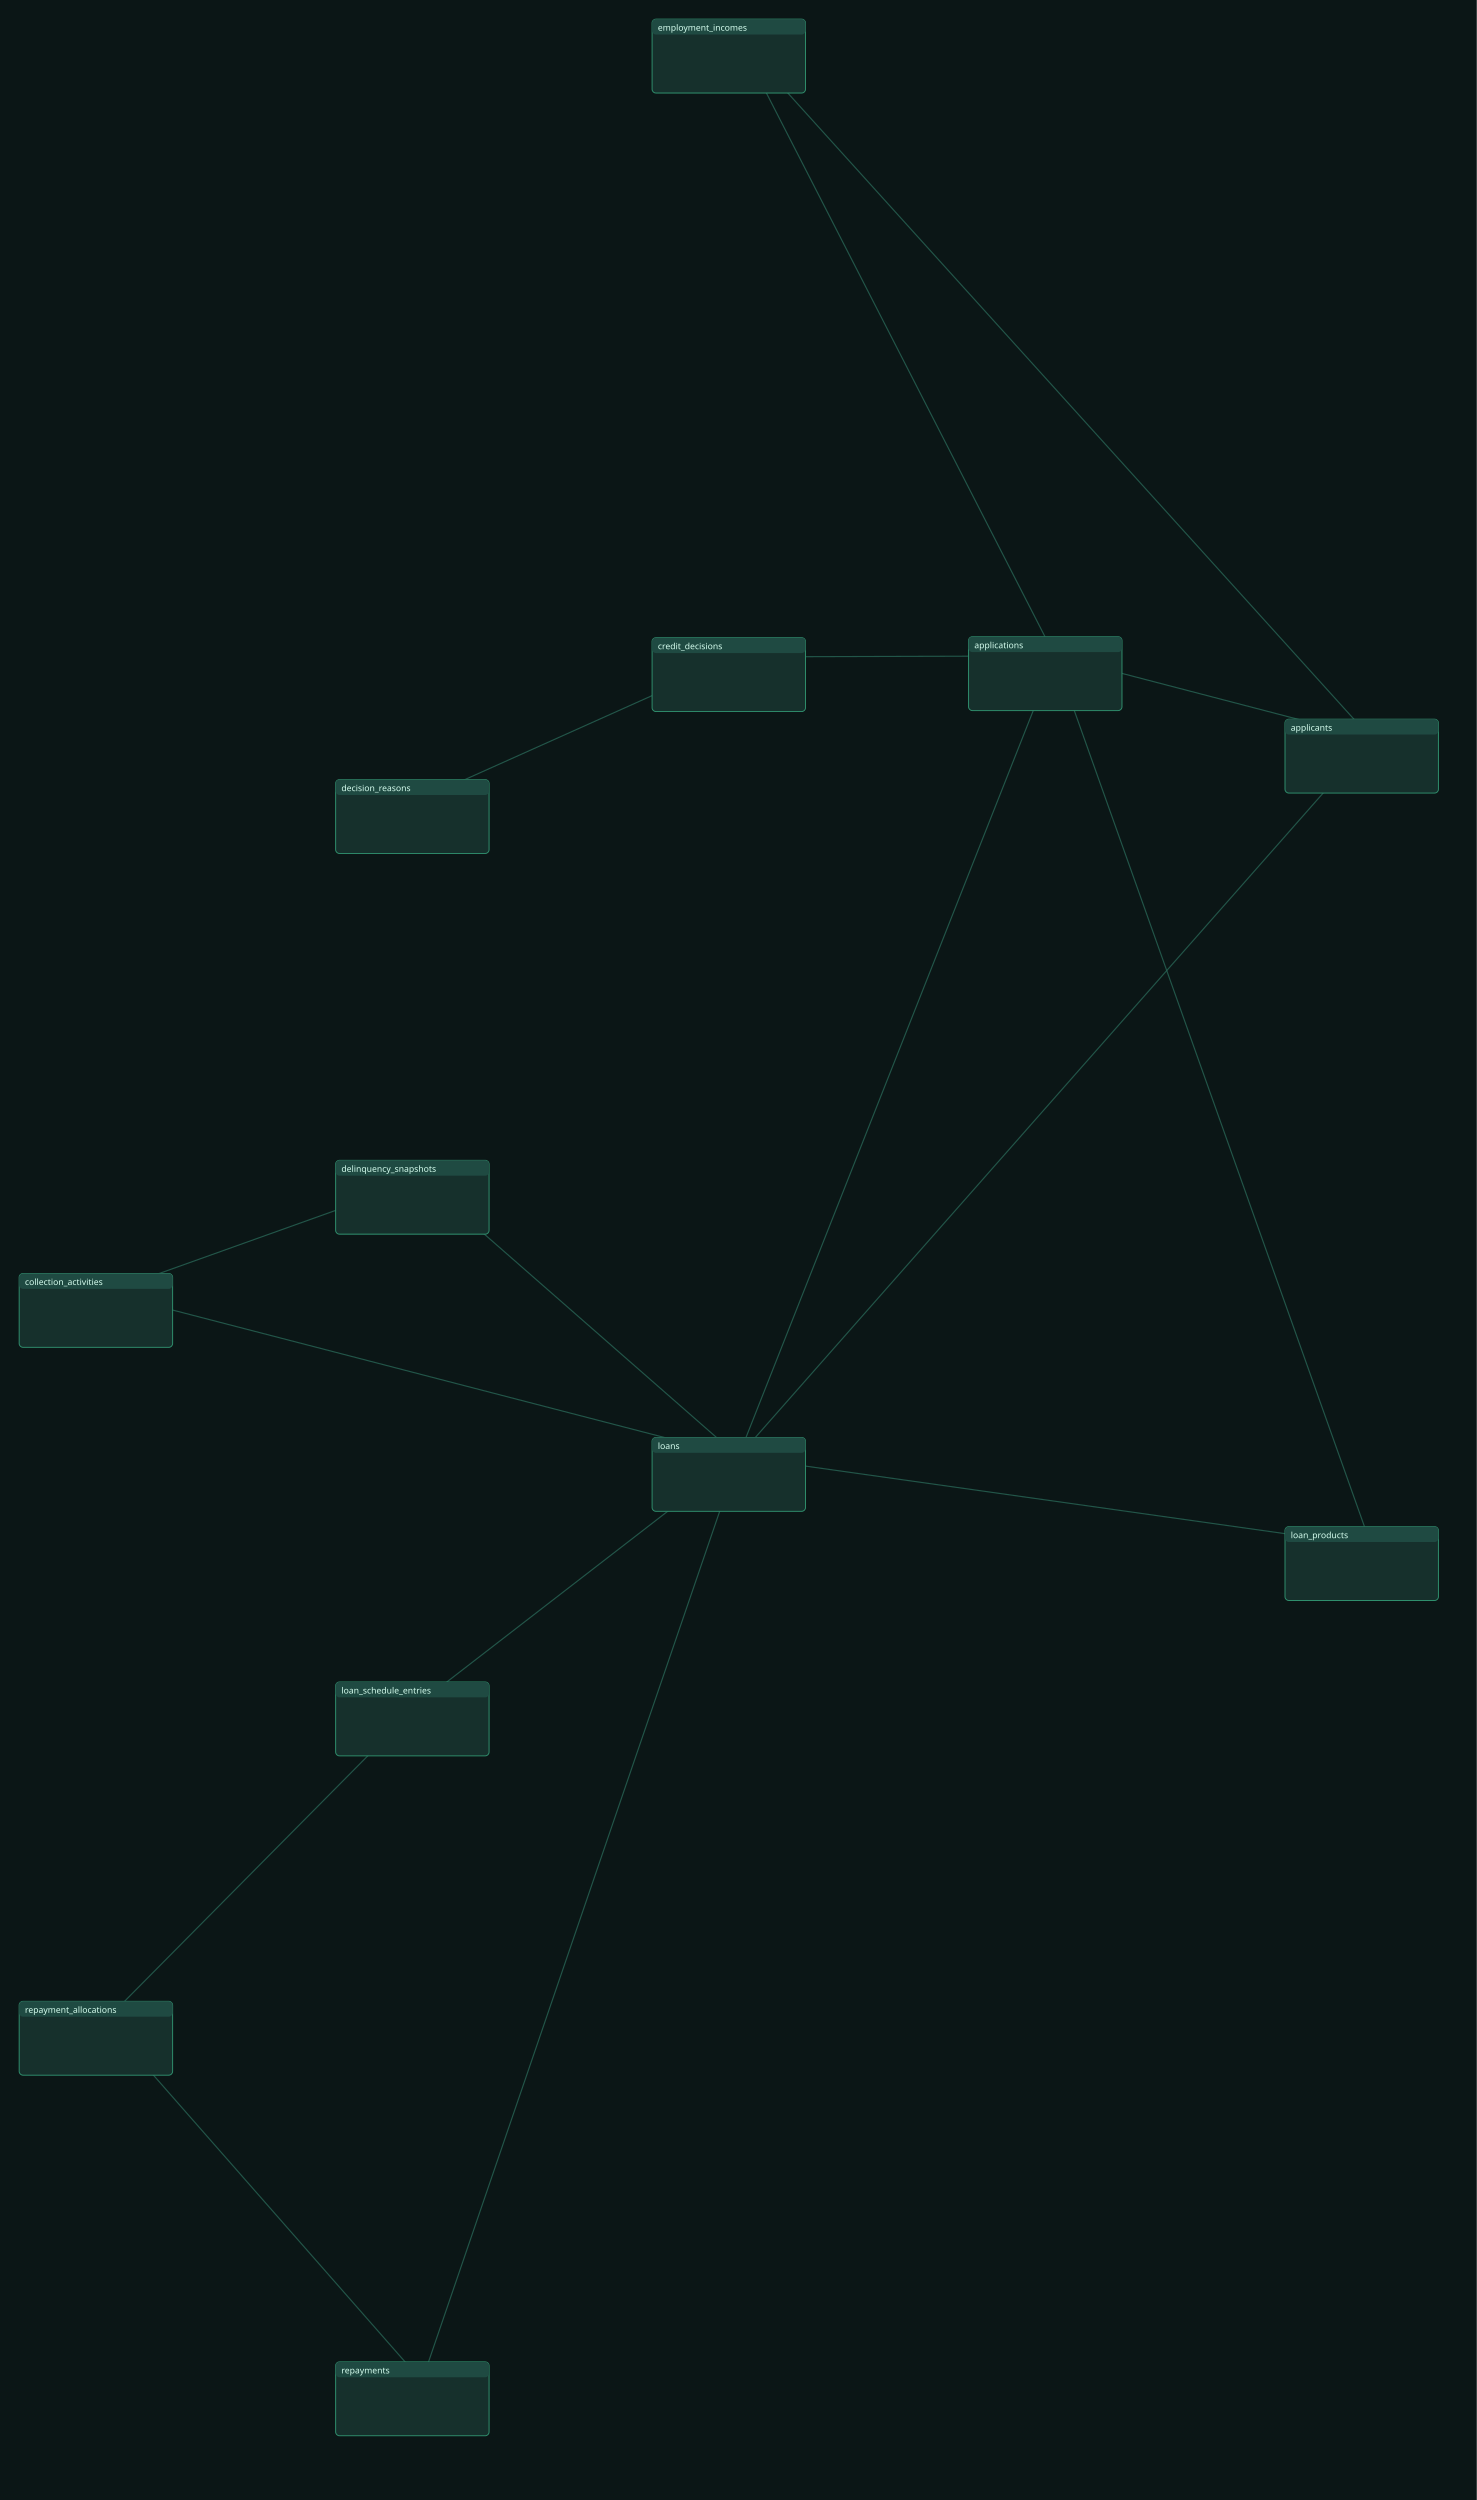
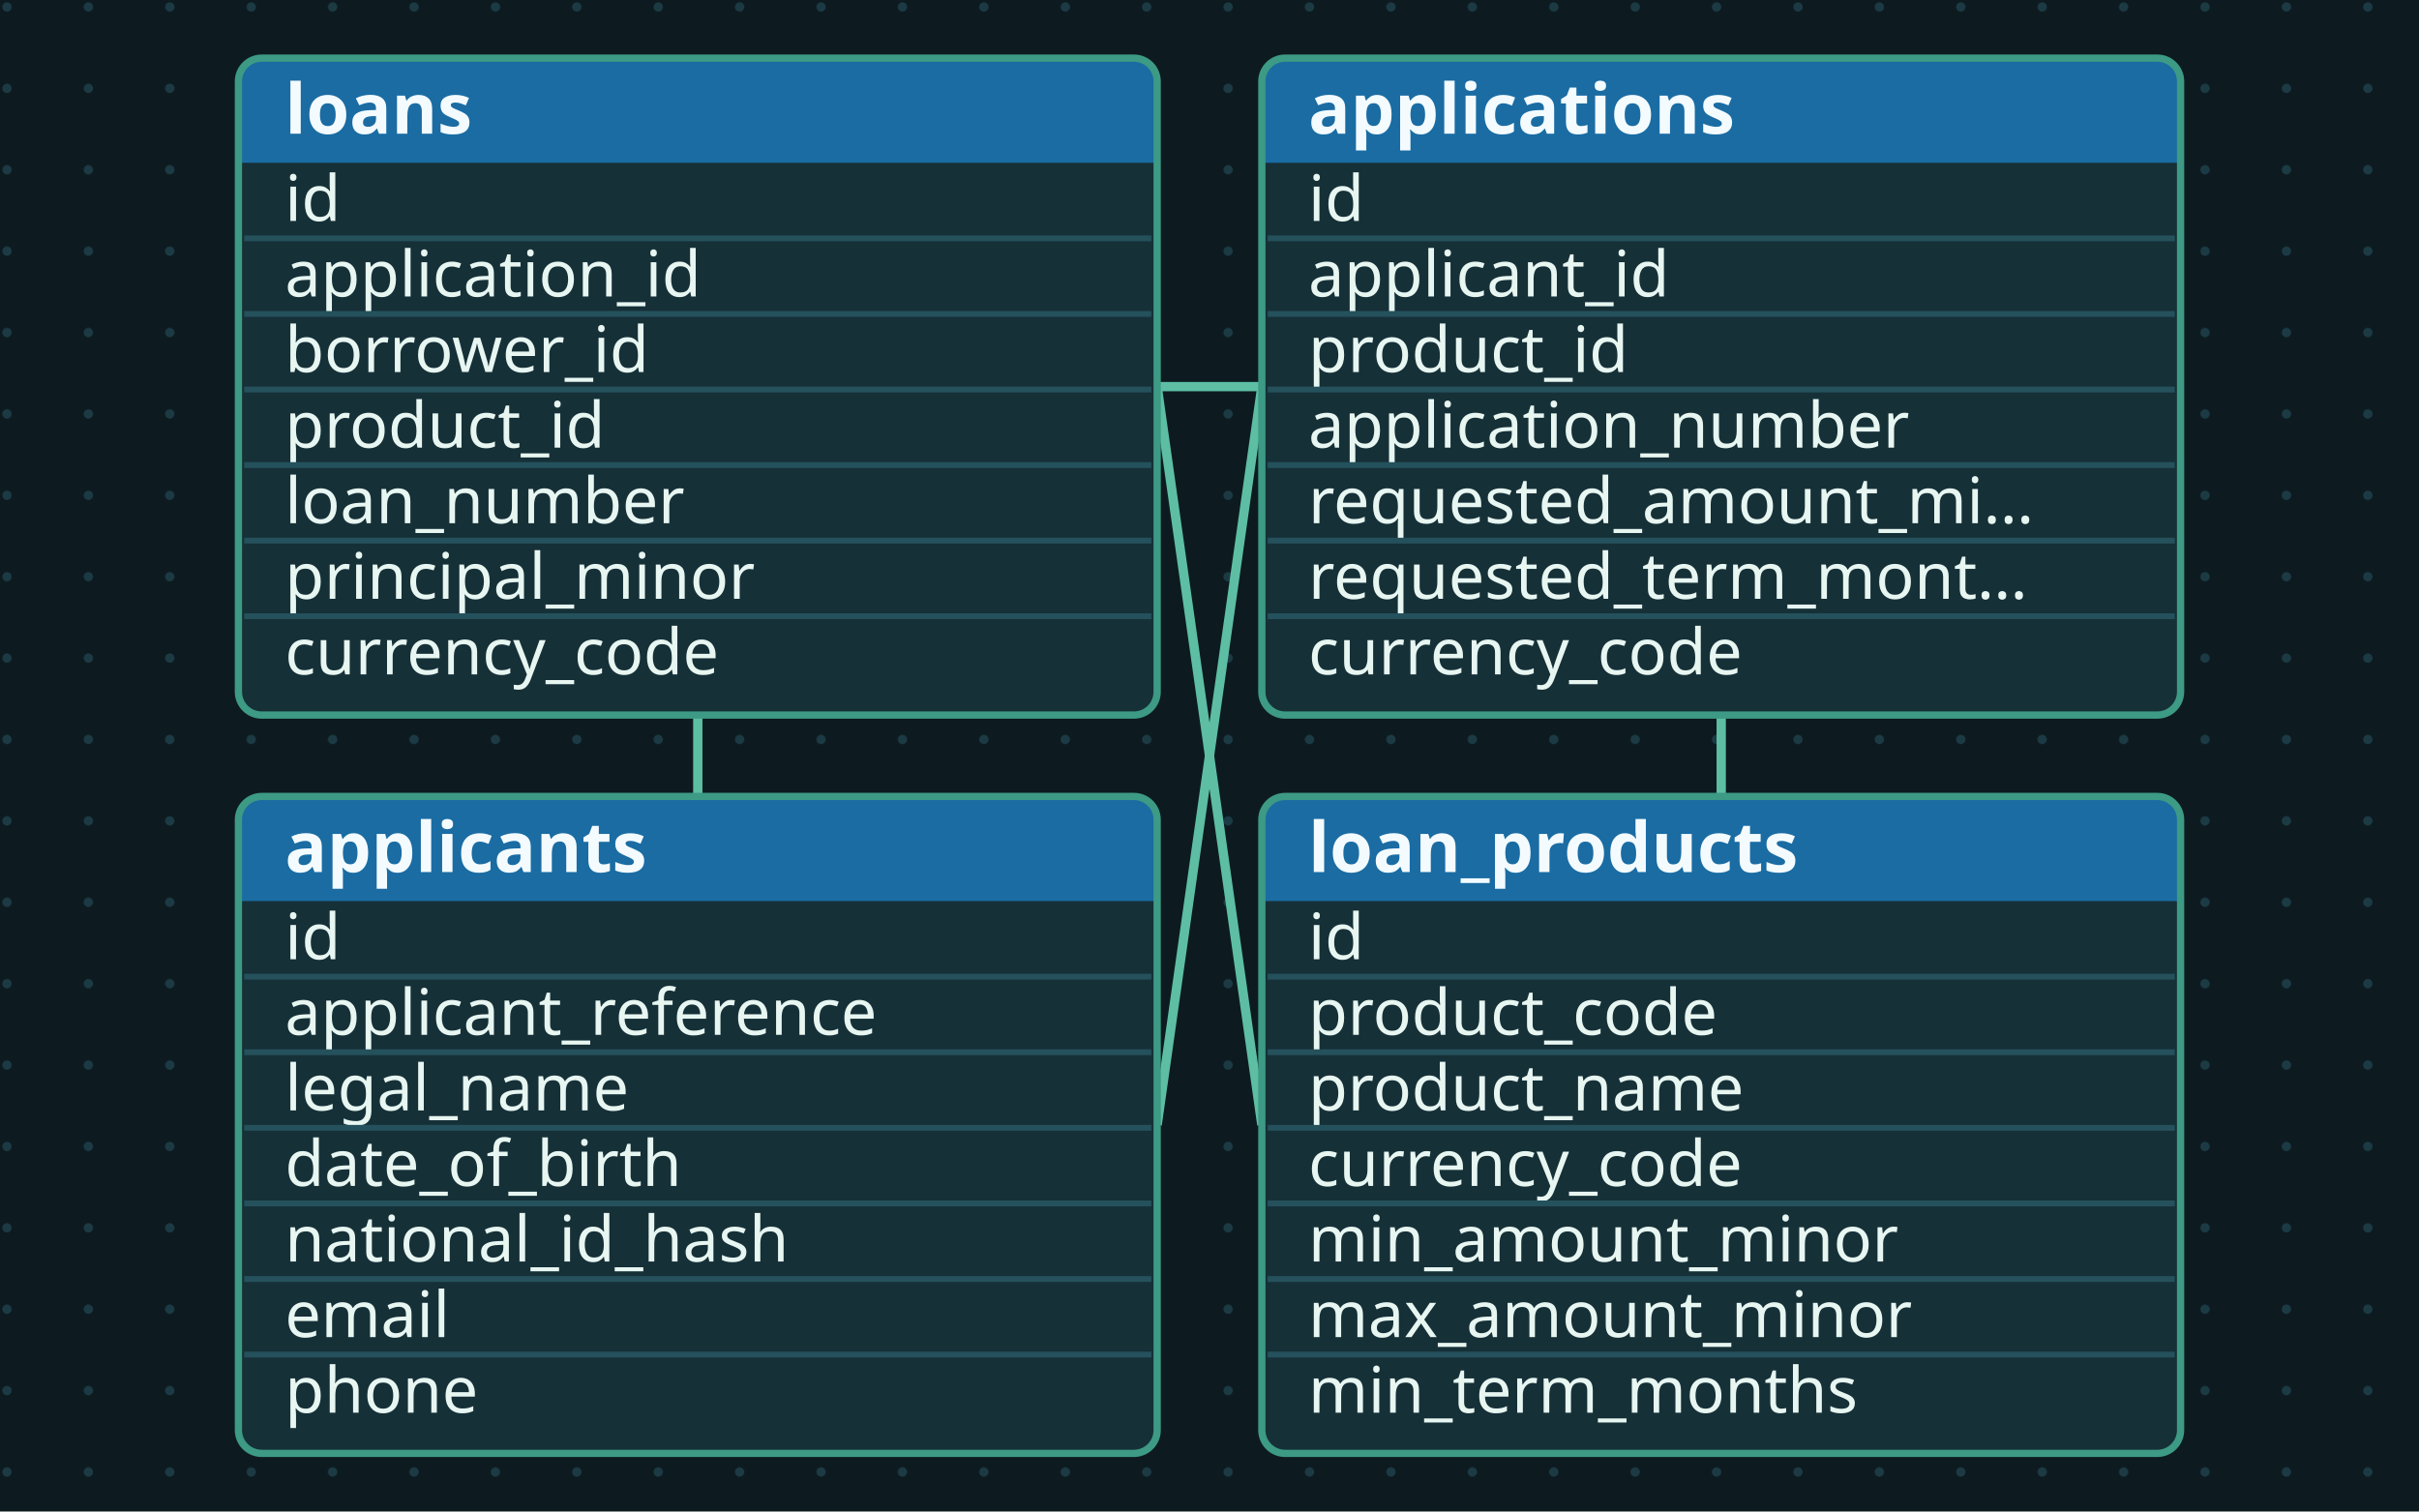
- <svg xmlns="http://www.w3.org/2000/svg" viewBox="0 0 1540 2607" width="1540" height="2607">
-   <rect width="1540" height="2607" fill="#0b1616" />
-   <line x1="1100.0" y1="684.0" x2="1430.0" y2="770.0" stroke="#2a6b5a" stroke-width="1.2" opacity="0.75" />
-   <line x1="1100.0" y1="684.0" x2="1430.0" y2="1612.0" stroke="#2a6b5a" stroke-width="1.2" opacity="0.75" />
-   <line x1="770.0" y1="40.0" x2="1430.0" y2="770.0" stroke="#2a6b5a" stroke-width="1.2" opacity="0.75" />
-   <line x1="770.0" y1="40.0" x2="1100.0" y2="684.0" stroke="#2a6b5a" stroke-width="1.2" opacity="0.75" />
-   <line x1="770.0" y1="685.0" x2="1100.0" y2="684.0" stroke="#2a6b5a" stroke-width="1.2" opacity="0.75" />
-   <line x1="440.0" y1="833.0" x2="770.0" y2="685.0" stroke="#2a6b5a" stroke-width="1.2" opacity="0.75" />
-   <line x1="770.0" y1="1519.0" x2="1100.0" y2="684.0" stroke="#2a6b5a" stroke-width="1.2" opacity="0.75" />
-   <line x1="770.0" y1="1519.0" x2="1430.0" y2="770.0" stroke="#2a6b5a" stroke-width="1.2" opacity="0.75" />
-   <line x1="770.0" y1="1519.0" x2="1430.0" y2="1612.0" stroke="#2a6b5a" stroke-width="1.2" opacity="0.75" />
-   <line x1="440.0" y1="1774.0" x2="770.0" y2="1519.0" stroke="#2a6b5a" stroke-width="1.2" opacity="0.75" />
-   <line x1="440.0" y1="2483.0" x2="770.0" y2="1519.0" stroke="#2a6b5a" stroke-width="1.2" opacity="0.75" />
-   <line x1="110.0" y1="2107.0" x2="440.0" y2="2483.0" stroke="#2a6b5a" stroke-width="1.2" opacity="0.75" />
-   <line x1="110.0" y1="2107.0" x2="440.0" y2="1774.0" stroke="#2a6b5a" stroke-width="1.2" opacity="0.75" />
-   <line x1="440.0" y1="1230.0" x2="770.0" y2="1519.0" stroke="#2a6b5a" stroke-width="1.2" opacity="0.75" />
-   <line x1="110.0" y1="1348.0" x2="770.0" y2="1519.0" stroke="#2a6b5a" stroke-width="1.2" opacity="0.75" />
-   <line x1="110.0" y1="1348.0" x2="440.0" y2="1230.0" stroke="#2a6b5a" stroke-width="1.2" opacity="0.75" />
-   <rect x="1340.0" y="750.0" width="160" height="77" rx="4" fill="#16302c" stroke="#2f8f6d" stroke-width="1" />
-   <rect x="1340.0" y="750.0" width="160" height="16" rx="4" fill="#1f4a42" />
-   <text x="1346.0" y="762.0" fill="#d7fff0" font-size="9" font-family="system-ui,sans-serif">applicants</text>
-   <rect x="1340.0" y="1592.0" width="160" height="77" rx="4" fill="#16302c" stroke="#2f8f6d" stroke-width="1" />
-   <rect x="1340.0" y="1592.0" width="160" height="16" rx="4" fill="#1f4a42" />
-   <text x="1346.0" y="1604.0" fill="#d7fff0" font-size="9" font-family="system-ui,sans-serif">loan_products</text>
-   <rect x="1010.0" y="664.0" width="160" height="77" rx="4" fill="#16302c" stroke="#2f8f6d" stroke-width="1" />
-   <rect x="1010.0" y="664.0" width="160" height="16" rx="4" fill="#1f4a42" />
-   <text x="1016.0" y="676.0" fill="#d7fff0" font-size="9" font-family="system-ui,sans-serif">applications</text>
-   <rect x="680.0" y="20.0" width="160" height="77" rx="4" fill="#16302c" stroke="#2f8f6d" stroke-width="1" />
-   <rect x="680.0" y="20.0" width="160" height="16" rx="4" fill="#1f4a42" />
-   <text x="686.0" y="32.0" fill="#d7fff0" font-size="9" font-family="system-ui,sans-serif">employment_incomes</text>
-   <rect x="680.0" y="665.0" width="160" height="77" rx="4" fill="#16302c" stroke="#2f8f6d" stroke-width="1" />
-   <rect x="680.0" y="665.0" width="160" height="16" rx="4" fill="#1f4a42" />
-   <text x="686.0" y="677.0" fill="#d7fff0" font-size="9" font-family="system-ui,sans-serif">credit_decisions</text>
-   <rect x="350.0" y="813.0" width="160" height="77" rx="4" fill="#16302c" stroke="#2f8f6d" stroke-width="1" />
-   <rect x="350.0" y="813.0" width="160" height="16" rx="4" fill="#1f4a42" />
-   <text x="356.0" y="825.0" fill="#d7fff0" font-size="9" font-family="system-ui,sans-serif">decision_reasons</text>
-   <rect x="680.0" y="1499.0" width="160" height="77" rx="4" fill="#16302c" stroke="#2f8f6d" stroke-width="1" />
-   <rect x="680.0" y="1499.0" width="160" height="16" rx="4" fill="#1f4a42" />
-   <text x="686.0" y="1511.0" fill="#d7fff0" font-size="9" font-family="system-ui,sans-serif">loans</text>
-   <rect x="350.0" y="1754.0" width="160" height="77" rx="4" fill="#16302c" stroke="#2f8f6d" stroke-width="1" />
-   <rect x="350.0" y="1754.0" width="160" height="16" rx="4" fill="#1f4a42" />
-   <text x="356.0" y="1766.0" fill="#d7fff0" font-size="9" font-family="system-ui,sans-serif">loan_schedule_entries</text>
-   <rect x="350.0" y="2463.0" width="160" height="77" rx="4" fill="#16302c" stroke="#2f8f6d" stroke-width="1" />
-   <rect x="350.0" y="2463.0" width="160" height="16" rx="4" fill="#1f4a42" />
-   <text x="356.0" y="2475.0" fill="#d7fff0" font-size="9" font-family="system-ui,sans-serif">repayments</text>
-   <rect x="20.0" y="2087.0" width="160" height="77" rx="4" fill="#16302c" stroke="#2f8f6d" stroke-width="1" />
-   <rect x="20.0" y="2087.0" width="160" height="16" rx="4" fill="#1f4a42" />
-   <text x="26.0" y="2099.0" fill="#d7fff0" font-size="9" font-family="system-ui,sans-serif">repayment_allocations</text>
-   <rect x="350.0" y="1210.0" width="160" height="77" rx="4" fill="#16302c" stroke="#2f8f6d" stroke-width="1" />
-   <rect x="350.0" y="1210.0" width="160" height="16" rx="4" fill="#1f4a42" />
-   <text x="356.0" y="1222.0" fill="#d7fff0" font-size="9" font-family="system-ui,sans-serif">delinquency_snapshots</text>
-   <rect x="20.0" y="1328.0" width="160" height="77" rx="4" fill="#16302c" stroke="#2f8f6d" stroke-width="1" />
-   <rect x="20.0" y="1328.0" width="160" height="16" rx="4" fill="#1f4a42" />
-   <text x="26.0" y="1340.0" fill="#d7fff0" font-size="9" font-family="system-ui,sans-serif">collection_activities</text>
+ <svg xmlns="http://www.w3.org/2000/svg" viewBox="0 0 416.0 260.0" width="416.0" height="260.0">
+   <defs>
+     <pattern id="dots" width="14" height="14" patternUnits="userSpaceOnUse">
+       <circle cx="1.2" cy="1.2" r="0.8" fill="#1c3a44" />
+     </pattern>
+   </defs>
+   <rect width="416.0" height="260.0" fill="#0d1b20" />
+   <rect width="416.0" height="260.0" fill="url(#dots)" />
+   <line x1="217.0" y1="66.5" x2="199.0" y2="193.5" stroke="#5dbea4" stroke-width="1.6" />
+   <line x1="296.0" y1="123.0" x2="296.0" y2="137.0" stroke="#5dbea4" stroke-width="1.6" />
+   <line x1="199.0" y1="66.5" x2="217.0" y2="66.5" stroke="#5dbea4" stroke-width="1.6" />
+   <line x1="120.0" y1="123.0" x2="120.0" y2="137.0" stroke="#5dbea4" stroke-width="1.6" />
+   <line x1="199.0" y1="66.5" x2="217.0" y2="193.5" stroke="#5dbea4" stroke-width="1.6" />
+   <g>
+     <clipPath id="t0">
+       <rect x="41.0" y="10.0" width="158" height="113.0" rx="4" />
+     </clipPath>
+     <g clip-path="url(#t0)">
+       <rect x="41.0" y="10.0" width="158" height="113.0" fill="#163038" />
+       <rect x="41.0" y="10.0" width="158" height="18" fill="#1a6ca3" />
+       <text x="49.0" y="38.0" fill="#e7f6f1" font-size="11" font-family="ui-sans-serif,system-ui,sans-serif">id</text>
+       <line x1="42.0" y1="41.0" x2="198.0" y2="41.0" stroke="#24515c" stroke-width="1" />
+       <text x="49.0" y="51.0" fill="#e7f6f1" font-size="11" font-family="ui-sans-serif,system-ui,sans-serif">application_id</text>
+       <line x1="42.0" y1="54.0" x2="198.0" y2="54.0" stroke="#24515c" stroke-width="1" />
+       <text x="49.0" y="64.0" fill="#e7f6f1" font-size="11" font-family="ui-sans-serif,system-ui,sans-serif">borrower_id</text>
+       <line x1="42.0" y1="67.0" x2="198.0" y2="67.0" stroke="#24515c" stroke-width="1" />
+       <text x="49.0" y="77.0" fill="#e7f6f1" font-size="11" font-family="ui-sans-serif,system-ui,sans-serif">product_id</text>
+       <line x1="42.0" y1="80.0" x2="198.0" y2="80.0" stroke="#24515c" stroke-width="1" />
+       <text x="49.0" y="90.0" fill="#e7f6f1" font-size="11" font-family="ui-sans-serif,system-ui,sans-serif">loan_number</text>
+       <line x1="42.0" y1="93.0" x2="198.0" y2="93.0" stroke="#24515c" stroke-width="1" />
+       <text x="49.0" y="103.0" fill="#e7f6f1" font-size="11" font-family="ui-sans-serif,system-ui,sans-serif">principal_minor</text>
+       <line x1="42.0" y1="106.0" x2="198.0" y2="106.0" stroke="#24515c" stroke-width="1" />
+       <text x="49.0" y="116.0" fill="#e7f6f1" font-size="11" font-family="ui-sans-serif,system-ui,sans-serif">currency_code</text>
+     </g>
+     <rect x="41.0" y="10.0" width="158" height="113.0" rx="4" fill="none" stroke="#3d9a84" stroke-width="1.25" />
+     <text x="49.0" y="23.0" fill="#f3fbff" font-size="12" font-weight="650" font-family="ui-sans-serif,system-ui,sans-serif">loans</text>
+   </g>
+   <g>
+     <clipPath id="t1">
+       <rect x="217.0" y="10.0" width="158" height="113.0" rx="4" />
+     </clipPath>
+     <g clip-path="url(#t1)">
+       <rect x="217.0" y="10.0" width="158" height="113.0" fill="#163038" />
+       <rect x="217.0" y="10.0" width="158" height="18" fill="#1a6ca3" />
+       <text x="225.0" y="38.0" fill="#e7f6f1" font-size="11" font-family="ui-sans-serif,system-ui,sans-serif">id</text>
+       <line x1="218.0" y1="41.0" x2="374.0" y2="41.0" stroke="#24515c" stroke-width="1" />
+       <text x="225.0" y="51.0" fill="#e7f6f1" font-size="11" font-family="ui-sans-serif,system-ui,sans-serif">applicant_id</text>
+       <line x1="218.0" y1="54.0" x2="374.0" y2="54.0" stroke="#24515c" stroke-width="1" />
+       <text x="225.0" y="64.0" fill="#e7f6f1" font-size="11" font-family="ui-sans-serif,system-ui,sans-serif">product_id</text>
+       <line x1="218.0" y1="67.0" x2="374.0" y2="67.0" stroke="#24515c" stroke-width="1" />
+       <text x="225.0" y="77.0" fill="#e7f6f1" font-size="11" font-family="ui-sans-serif,system-ui,sans-serif">application_number</text>
+       <line x1="218.0" y1="80.0" x2="374.0" y2="80.0" stroke="#24515c" stroke-width="1" />
+       <text x="225.0" y="90.0" fill="#e7f6f1" font-size="11" font-family="ui-sans-serif,system-ui,sans-serif">requested_amount_mi…</text>
+       <line x1="218.0" y1="93.0" x2="374.0" y2="93.0" stroke="#24515c" stroke-width="1" />
+       <text x="225.0" y="103.0" fill="#e7f6f1" font-size="11" font-family="ui-sans-serif,system-ui,sans-serif">requested_term_mont…</text>
+       <line x1="218.0" y1="106.0" x2="374.0" y2="106.0" stroke="#24515c" stroke-width="1" />
+       <text x="225.0" y="116.0" fill="#e7f6f1" font-size="11" font-family="ui-sans-serif,system-ui,sans-serif">currency_code</text>
+     </g>
+     <rect x="217.0" y="10.0" width="158" height="113.0" rx="4" fill="none" stroke="#3d9a84" stroke-width="1.25" />
+     <text x="225.0" y="23.0" fill="#f3fbff" font-size="12" font-weight="650" font-family="ui-sans-serif,system-ui,sans-serif">applications</text>
+   </g>
+   <g>
+     <clipPath id="t2">
+       <rect x="41.0" y="137.0" width="158" height="113.0" rx="4" />
+     </clipPath>
+     <g clip-path="url(#t2)">
+       <rect x="41.0" y="137.0" width="158" height="113.0" fill="#163038" />
+       <rect x="41.0" y="137.0" width="158" height="18" fill="#1a6ca3" />
+       <text x="49.0" y="165.0" fill="#e7f6f1" font-size="11" font-family="ui-sans-serif,system-ui,sans-serif">id</text>
+       <line x1="42.0" y1="168.0" x2="198.0" y2="168.0" stroke="#24515c" stroke-width="1" />
+       <text x="49.0" y="178.0" fill="#e7f6f1" font-size="11" font-family="ui-sans-serif,system-ui,sans-serif">applicant_reference</text>
+       <line x1="42.0" y1="181.0" x2="198.0" y2="181.0" stroke="#24515c" stroke-width="1" />
+       <text x="49.0" y="191.0" fill="#e7f6f1" font-size="11" font-family="ui-sans-serif,system-ui,sans-serif">legal_name</text>
+       <line x1="42.0" y1="194.0" x2="198.0" y2="194.0" stroke="#24515c" stroke-width="1" />
+       <text x="49.0" y="204.0" fill="#e7f6f1" font-size="11" font-family="ui-sans-serif,system-ui,sans-serif">date_of_birth</text>
+       <line x1="42.0" y1="207.0" x2="198.0" y2="207.0" stroke="#24515c" stroke-width="1" />
+       <text x="49.0" y="217.0" fill="#e7f6f1" font-size="11" font-family="ui-sans-serif,system-ui,sans-serif">national_id_hash</text>
+       <line x1="42.0" y1="220.0" x2="198.0" y2="220.0" stroke="#24515c" stroke-width="1" />
+       <text x="49.0" y="230.0" fill="#e7f6f1" font-size="11" font-family="ui-sans-serif,system-ui,sans-serif">email</text>
+       <line x1="42.0" y1="233.0" x2="198.0" y2="233.0" stroke="#24515c" stroke-width="1" />
+       <text x="49.0" y="243.0" fill="#e7f6f1" font-size="11" font-family="ui-sans-serif,system-ui,sans-serif">phone</text>
+     </g>
+     <rect x="41.0" y="137.0" width="158" height="113.0" rx="4" fill="none" stroke="#3d9a84" stroke-width="1.25" />
+     <text x="49.0" y="150.0" fill="#f3fbff" font-size="12" font-weight="650" font-family="ui-sans-serif,system-ui,sans-serif">applicants</text>
+   </g>
+   <g>
+     <clipPath id="t3">
+       <rect x="217.0" y="137.0" width="158" height="113.0" rx="4" />
+     </clipPath>
+     <g clip-path="url(#t3)">
+       <rect x="217.0" y="137.0" width="158" height="113.0" fill="#163038" />
+       <rect x="217.0" y="137.0" width="158" height="18" fill="#1a6ca3" />
+       <text x="225.0" y="165.0" fill="#e7f6f1" font-size="11" font-family="ui-sans-serif,system-ui,sans-serif">id</text>
+       <line x1="218.0" y1="168.0" x2="374.0" y2="168.0" stroke="#24515c" stroke-width="1" />
+       <text x="225.0" y="178.0" fill="#e7f6f1" font-size="11" font-family="ui-sans-serif,system-ui,sans-serif">product_code</text>
+       <line x1="218.0" y1="181.0" x2="374.0" y2="181.0" stroke="#24515c" stroke-width="1" />
+       <text x="225.0" y="191.0" fill="#e7f6f1" font-size="11" font-family="ui-sans-serif,system-ui,sans-serif">product_name</text>
+       <line x1="218.0" y1="194.0" x2="374.0" y2="194.0" stroke="#24515c" stroke-width="1" />
+       <text x="225.0" y="204.0" fill="#e7f6f1" font-size="11" font-family="ui-sans-serif,system-ui,sans-serif">currency_code</text>
+       <line x1="218.0" y1="207.0" x2="374.0" y2="207.0" stroke="#24515c" stroke-width="1" />
+       <text x="225.0" y="217.0" fill="#e7f6f1" font-size="11" font-family="ui-sans-serif,system-ui,sans-serif">min_amount_minor</text>
+       <line x1="218.0" y1="220.0" x2="374.0" y2="220.0" stroke="#24515c" stroke-width="1" />
+       <text x="225.0" y="230.0" fill="#e7f6f1" font-size="11" font-family="ui-sans-serif,system-ui,sans-serif">max_amount_minor</text>
+       <line x1="218.0" y1="233.0" x2="374.0" y2="233.0" stroke="#24515c" stroke-width="1" />
+       <text x="225.0" y="243.0" fill="#e7f6f1" font-size="11" font-family="ui-sans-serif,system-ui,sans-serif">min_term_months</text>
+     </g>
+     <rect x="217.0" y="137.0" width="158" height="113.0" rx="4" fill="none" stroke="#3d9a84" stroke-width="1.25" />
+     <text x="225.0" y="150.0" fill="#f3fbff" font-size="12" font-weight="650" font-family="ui-sans-serif,system-ui,sans-serif">loan_products</text>
+   </g>
</svg>
